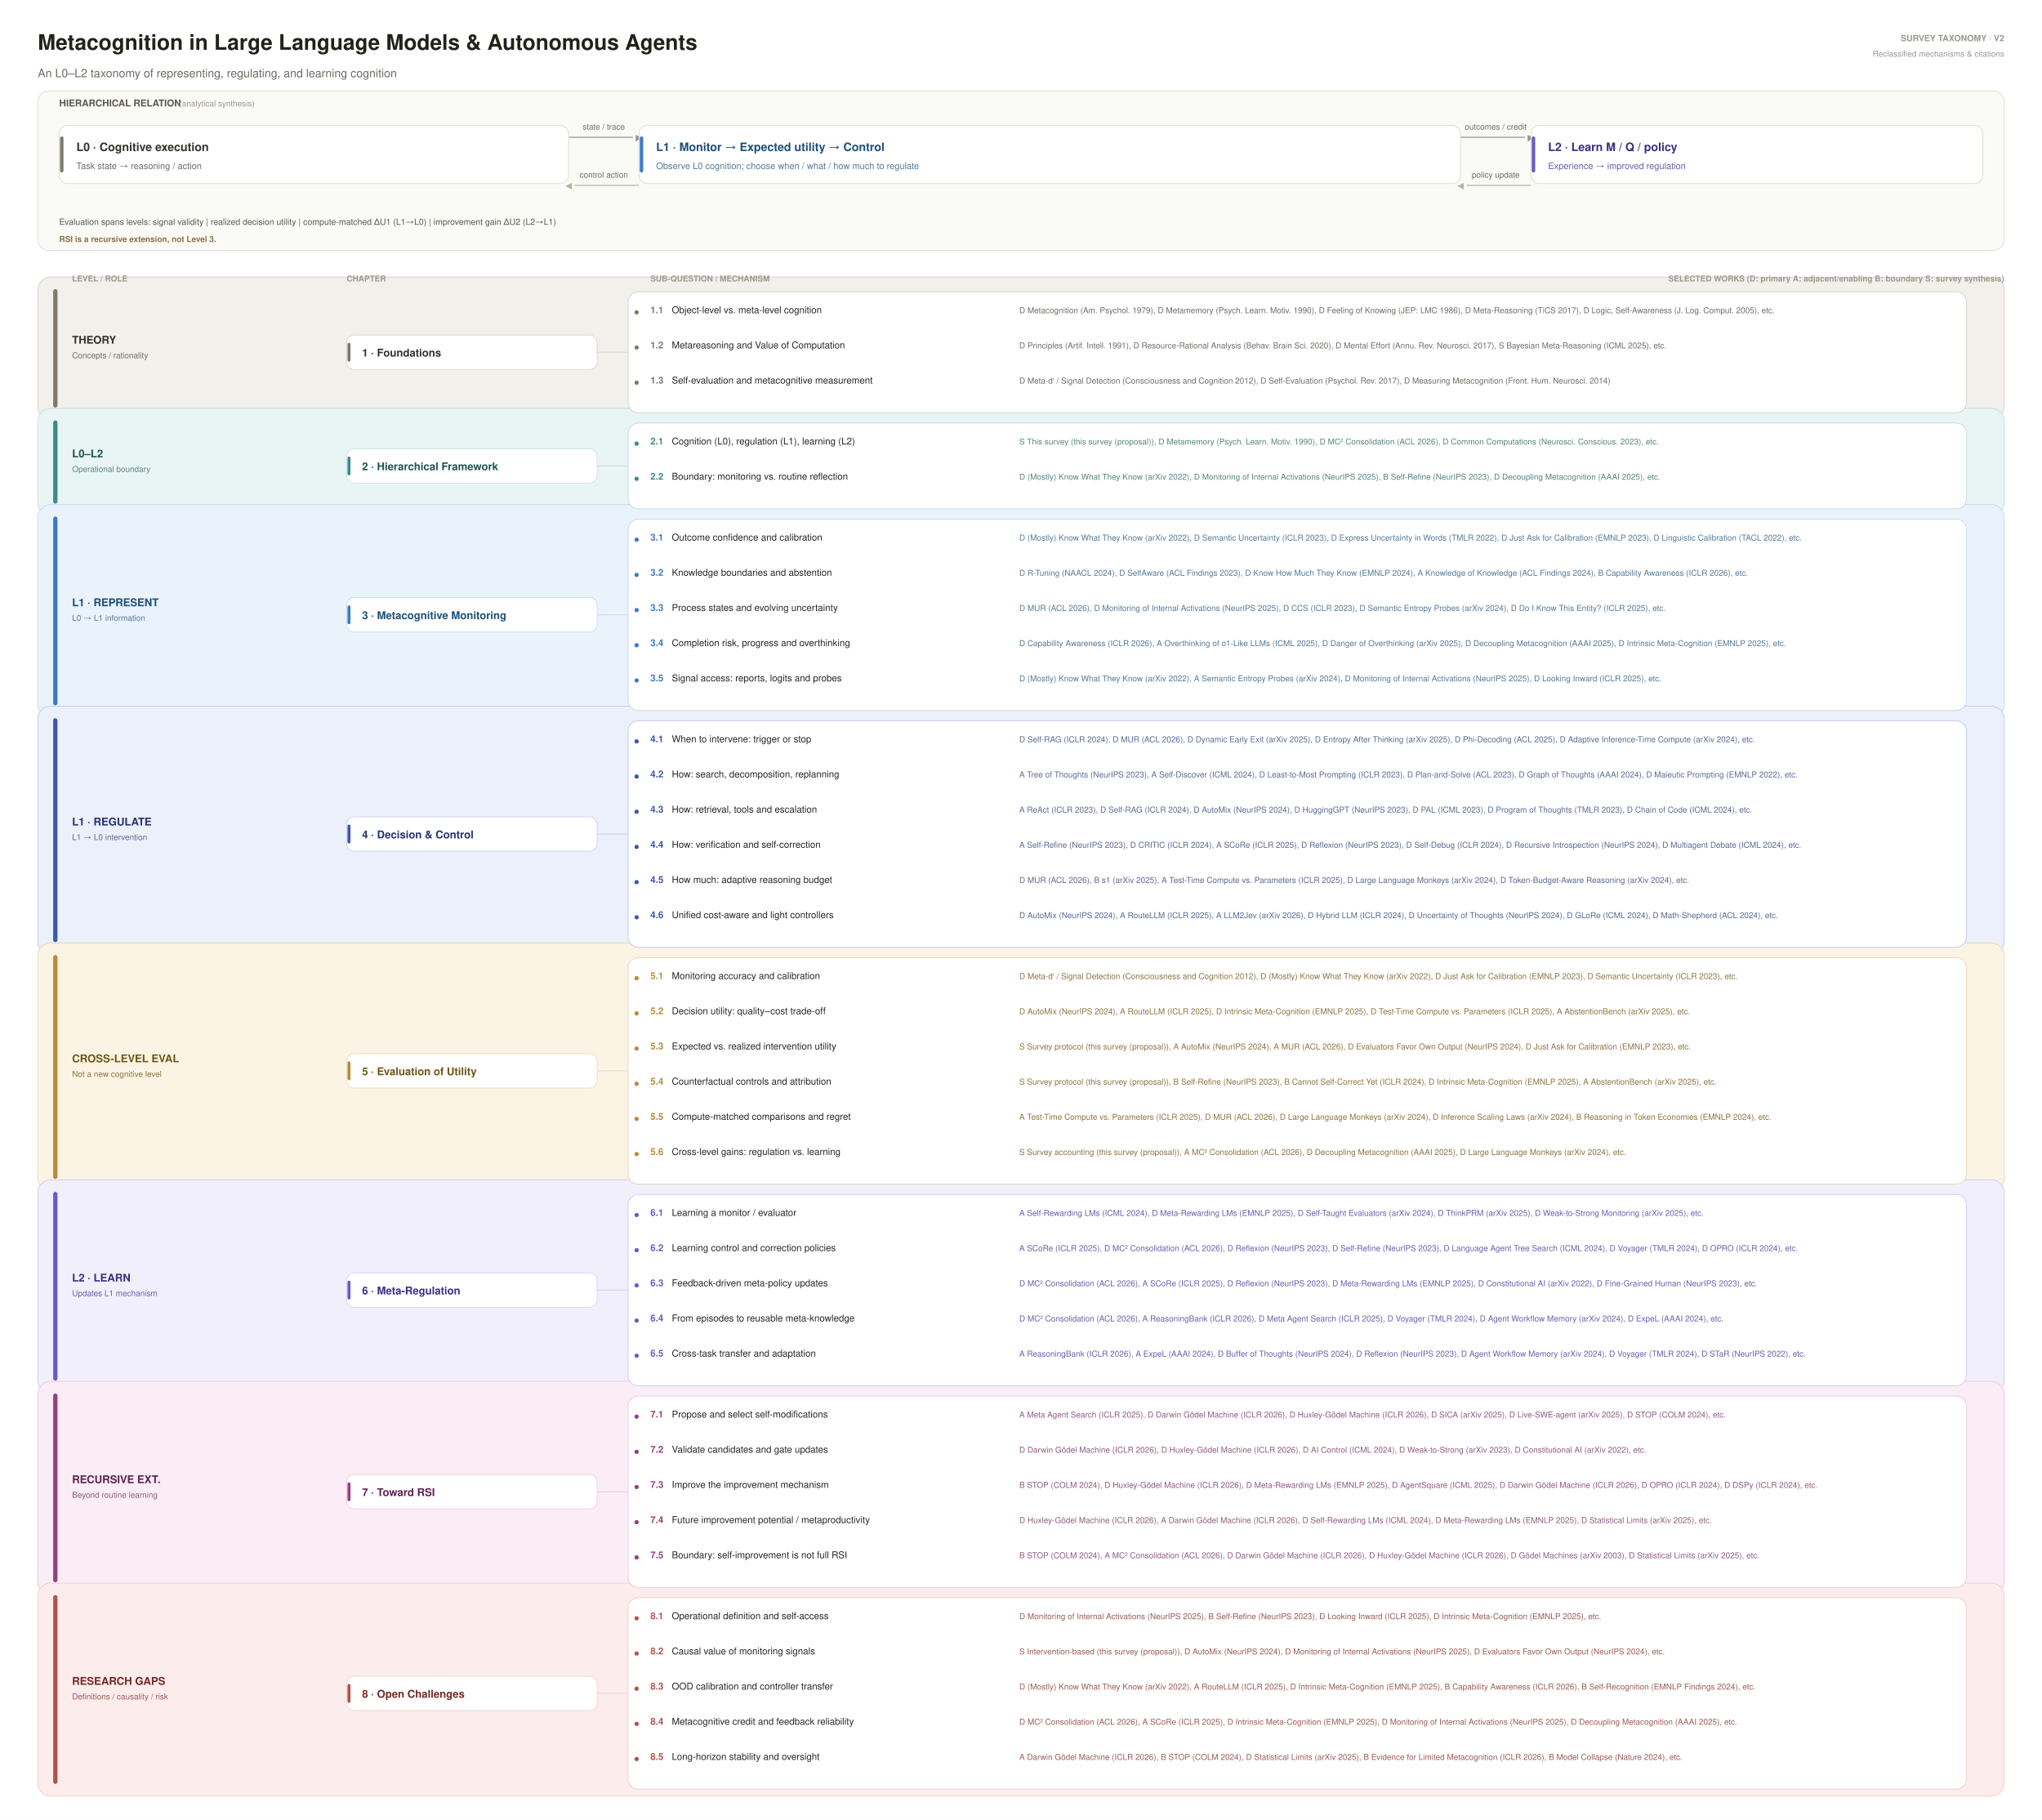
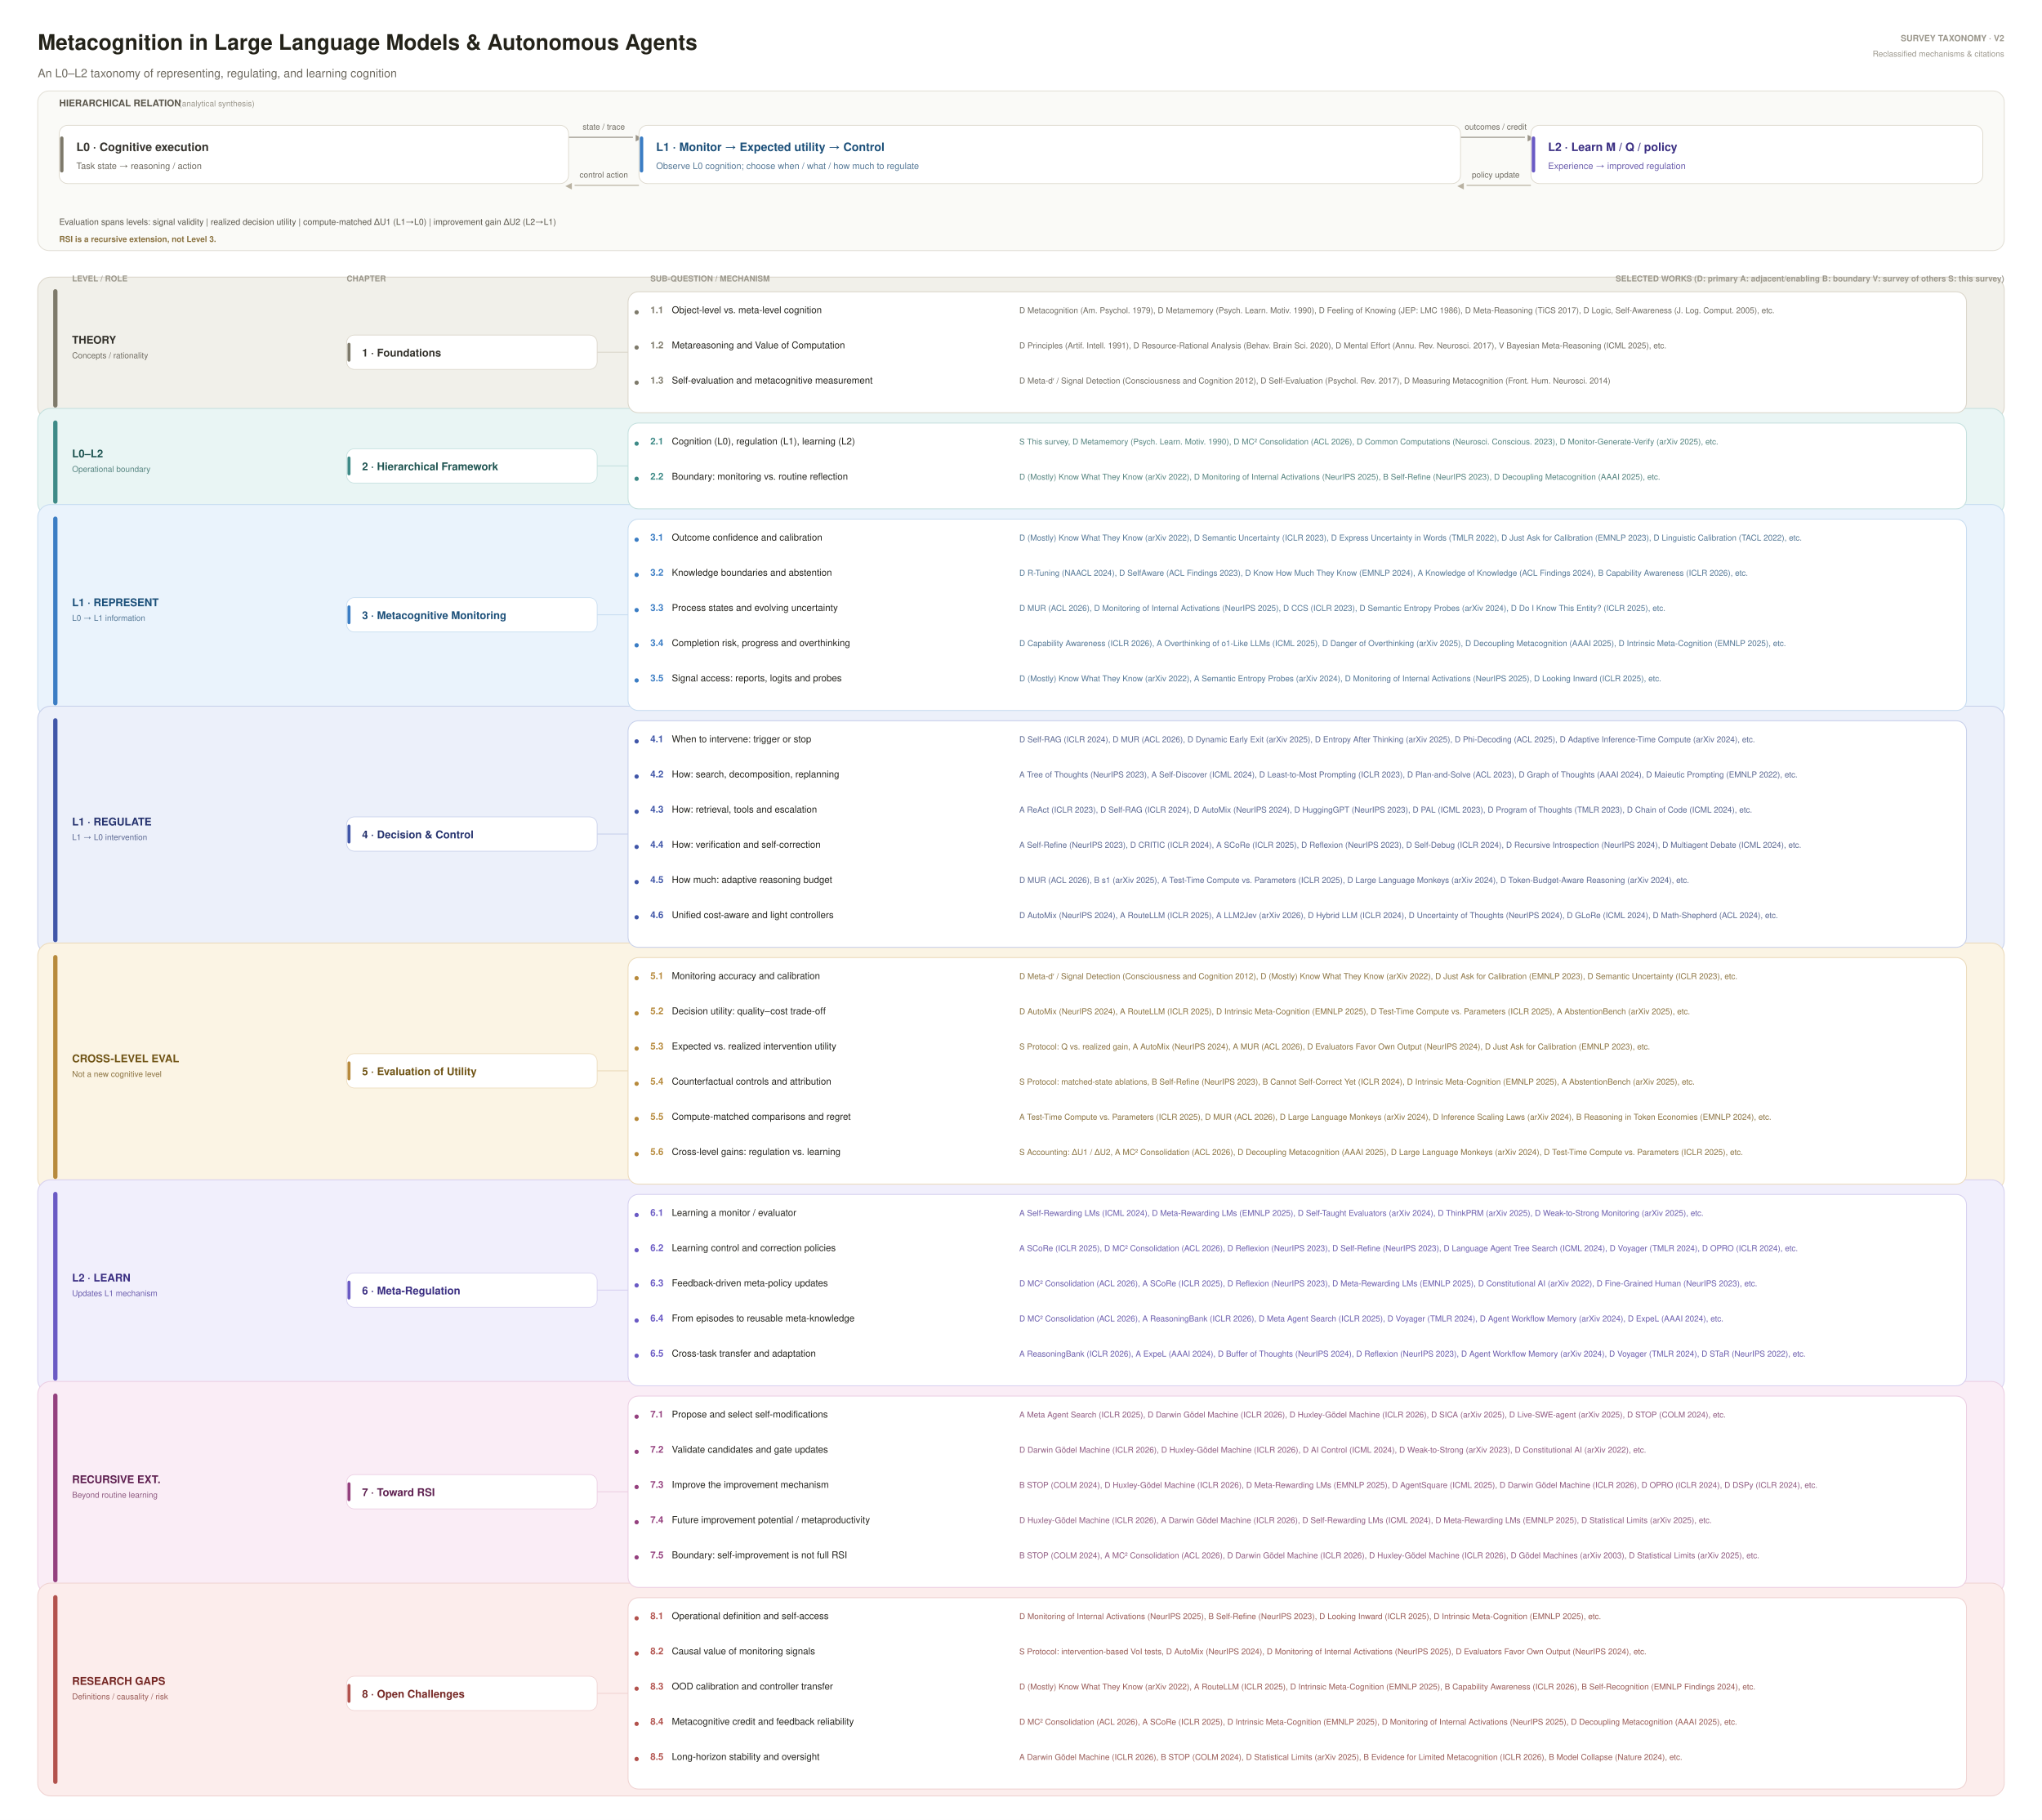
<svg xmlns="http://www.w3.org/2000/svg" viewBox="0 0 2380 2121" width="100%" font-family="Helvetica, Arial, sans-serif" role="img">
  <rect x="0" y="0" width="2380" height="2121" fill="#FFFFFF" />
  <rect x="44" y="106.0" width="2292" height="186.0" rx="13" fill="#FAFAF7" stroke="#E2DFD6" stroke-width="1" />
  <rect x="44" y="323.0" width="2292" height="166.0" rx="15" fill="#F1F0EA" stroke="#DAD5C9" stroke-width="1" />
  <rect x="44" y="476.0" width="2292" height="125.0" rx="15" fill="#E9F5F4" stroke="#C4E0DE" stroke-width="1" />
  <rect x="44" y="588.0" width="2292" height="248.0" rx="15" fill="#EAF3FC" stroke="#C7DCF0" stroke-width="1" />
  <rect x="44" y="823.0" width="2292" height="289.0" rx="15" fill="#ECF0FA" stroke="#C6CFEA" stroke-width="1" />
  <rect x="44" y="1099.0" width="2292" height="289.0" rx="15" fill="#FBF4E4" stroke="#EBDABA" stroke-width="1" />
  <rect x="44" y="1375.0" width="2292" height="248.0" rx="15" fill="#F1EFFC" stroke="#D5CFEF" stroke-width="1" />
  <rect x="44" y="1610.0" width="2292" height="248.0" rx="15" fill="#FAEDF6" stroke="#EBCDE2" stroke-width="1" />
  <rect x="44" y="1845.0" width="2292" height="248.0" rx="15" fill="#FCEDEC" stroke="#EFD2D1" stroke-width="1" />
  <rect x="732" y="340.0" width="1560" height="141.0" rx="12" fill="#FFFFFF" stroke="#DAD5C9" stroke-width="1" />
  <rect x="732" y="493.0" width="1560" height="100.0" rx="12" fill="#FFFFFF" stroke="#C4E0DE" stroke-width="1" />
  <rect x="732" y="605.0" width="1560" height="223.0" rx="12" fill="#FFFFFF" stroke="#C7DCF0" stroke-width="1" />
  <rect x="732" y="840.0" width="1560" height="264.0" rx="12" fill="#FFFFFF" stroke="#C6CFEA" stroke-width="1" />
  <rect x="732" y="1116.0" width="1560" height="264.0" rx="12" fill="#FFFFFF" stroke="#EBDABA" stroke-width="1" />
  <rect x="732" y="1392.0" width="1560" height="223.0" rx="12" fill="#FFFFFF" stroke="#D5CFEF" stroke-width="1" />
  <rect x="732" y="1627.0" width="1560" height="223.0" rx="12" fill="#FFFFFF" stroke="#EBCDE2" stroke-width="1" />
  <rect x="732" y="1862.0" width="1560" height="223.0" rx="12" fill="#FFFFFF" stroke="#EFD2D1" stroke-width="1" />
  <path d="M 696 410.5 H 732" fill="none" stroke="#DAD5C9" stroke-width="1" />
  <path d="M 696 543.0 H 732" fill="none" stroke="#C4E0DE" stroke-width="1" />
  <path d="M 696 716.5 H 732" fill="none" stroke="#C7DCF0" stroke-width="1" />
  <path d="M 696 972.0 H 732" fill="none" stroke="#C6CFEA" stroke-width="1" />
  <path d="M 696 1248.0 H 732" fill="none" stroke="#EBDABA" stroke-width="1" />
  <path d="M 696 1503.5 H 732" fill="none" stroke="#D5CFEF" stroke-width="1" />
  <path d="M 696 1738.5 H 732" fill="none" stroke="#EBCDE2" stroke-width="1" />
  <path d="M 696 1973.5 H 732" fill="none" stroke="#EFD2D1" stroke-width="1" />
  <path d="M 662.714 160.0 H 737.714" fill="none" stroke="#9A9488" stroke-width="1.2" />
  <text x="744.7" y="163.6" font-size="10" font-weight="400" fill="#9A9488" text-anchor="middle">▶</text>
  <path d="M 744.714 216.0 H 669.714" fill="none" stroke="#B9B2A2" stroke-width="1.2" />
  <text x="662.7" y="219.6" font-size="10" font-weight="400" fill="#B9B2A2" text-anchor="middle">◀</text>
  <path d="M 1702.318 160.0 H 1777.318" fill="none" stroke="#9A9488" stroke-width="1.2" />
  <text x="1784.3" y="163.6" font-size="10" font-weight="400" fill="#9A9488" text-anchor="middle">▶</text>
  <path d="M 1784.318 216.0 H 1709.318" fill="none" stroke="#B9B2A2" stroke-width="1.2" />
  <text x="1702.3" y="219.6" font-size="10" font-weight="400" fill="#B9B2A2" text-anchor="middle">◀</text>
  <rect x="69.0" y="146.0" width="593.7" height="68.0" rx="10" fill="#FFFFFF" stroke="#DAD5C9" stroke-width="0.8" />
  <rect x="70.0" y="159.0" width="4.0" height="42.0" rx="2" fill="#7E7A6B" />
  <rect x="744.7" y="146.0" width="957.6" height="68.0" rx="10" fill="#FFFFFF" stroke="#DAD5C9" stroke-width="0.8" />
  <rect x="745.7" y="159.0" width="4.0" height="42.0" rx="2" fill="#3B7DC4" />
  <rect x="1784.3" y="146.0" width="526.7" height="68.0" rx="10" fill="#FFFFFF" stroke="#DAD5C9" stroke-width="0.8" />
  <rect x="1785.3" y="159.0" width="4.0" height="42.0" rx="2" fill="#6A5AC4" />
  <rect x="62.0" y="337.0" width="5.0" height="138.0" rx="2.5" fill="#7E7A6B" />
  <rect x="62.0" y="490.0" width="5.0" height="97.0" rx="2.5" fill="#3E8A87" />
  <rect x="62.0" y="602.0" width="5.0" height="220.0" rx="2.5" fill="#3B7DC4" />
  <rect x="62.0" y="837.0" width="5.0" height="261.0" rx="2.5" fill="#4056A8" />
  <rect x="62.0" y="1113.0" width="5.0" height="261.0" rx="2.5" fill="#B78A3C" />
  <rect x="62.0" y="1389.0" width="5.0" height="220.0" rx="2.5" fill="#6A5AC4" />
  <rect x="62.0" y="1624.0" width="5.0" height="220.0" rx="2.5" fill="#94407E" />
  <rect x="62.0" y="1859.0" width="5.0" height="220.0" rx="2.5" fill="#B2524D" />
  <rect x="404.0" y="390.5" width="292.0" height="40.0" rx="9" fill="#FFFFFF" stroke="#DAD5C9" stroke-width="0.8" />
  <rect x="405.0" y="399.5" width="3.5" height="22.0" rx="1.75" fill="#7E7A6B" />
  <rect x="739.5" y="361.5" width="5.0" height="5.0" rx="2.5" fill="#7E7A6B" />
  <rect x="739.5" y="402.5" width="5.0" height="5.0" rx="2.5" fill="#7E7A6B" />
  <rect x="739.5" y="443.5" width="5.0" height="5.0" rx="2.5" fill="#7E7A6B" />
  <rect x="404.0" y="523.0" width="292.0" height="40.0" rx="9" fill="#FFFFFF" stroke="#C4E0DE" stroke-width="0.8" />
  <rect x="405.0" y="532.0" width="3.5" height="22.0" rx="1.75" fill="#3E8A87" />
  <rect x="739.5" y="514.5" width="5.0" height="5.0" rx="2.5" fill="#3E8A87" />
  <rect x="739.5" y="555.5" width="5.0" height="5.0" rx="2.5" fill="#3E8A87" />
  <rect x="404.0" y="696.5" width="292.0" height="40.0" rx="9" fill="#FFFFFF" stroke="#C7DCF0" stroke-width="0.8" />
  <rect x="405.0" y="705.5" width="3.5" height="22.0" rx="1.75" fill="#3B7DC4" />
  <rect x="739.5" y="626.5" width="5.0" height="5.0" rx="2.5" fill="#3B7DC4" />
  <rect x="739.5" y="667.5" width="5.0" height="5.0" rx="2.5" fill="#3B7DC4" />
  <rect x="739.5" y="708.5" width="5.0" height="5.0" rx="2.5" fill="#3B7DC4" />
  <rect x="739.5" y="749.5" width="5.0" height="5.0" rx="2.5" fill="#3B7DC4" />
  <rect x="739.5" y="790.5" width="5.0" height="5.0" rx="2.5" fill="#3B7DC4" />
  <rect x="404.0" y="952.0" width="292.0" height="40.0" rx="9" fill="#FFFFFF" stroke="#C6CFEA" stroke-width="0.8" />
  <rect x="405.0" y="961.0" width="3.5" height="22.0" rx="1.75" fill="#4056A8" />
  <rect x="739.5" y="861.5" width="5.0" height="5.0" rx="2.5" fill="#4056A8" />
  <rect x="739.5" y="902.5" width="5.0" height="5.0" rx="2.5" fill="#4056A8" />
  <rect x="739.5" y="943.5" width="5.0" height="5.0" rx="2.5" fill="#4056A8" />
  <rect x="739.5" y="984.5" width="5.0" height="5.0" rx="2.5" fill="#4056A8" />
  <rect x="739.5" y="1025.5" width="5.0" height="5.0" rx="2.5" fill="#4056A8" />
  <rect x="739.5" y="1066.5" width="5.0" height="5.0" rx="2.5" fill="#4056A8" />
  <rect x="404.0" y="1228.0" width="292.0" height="40.0" rx="9" fill="#FFFFFF" stroke="#EBDABA" stroke-width="0.8" />
  <rect x="405.0" y="1237.0" width="3.5" height="22.0" rx="1.75" fill="#B78A3C" />
  <rect x="739.5" y="1137.5" width="5.0" height="5.0" rx="2.5" fill="#B78A3C" />
  <rect x="739.5" y="1178.5" width="5.0" height="5.0" rx="2.5" fill="#B78A3C" />
  <rect x="739.5" y="1219.5" width="5.0" height="5.0" rx="2.5" fill="#B78A3C" />
  <rect x="739.5" y="1260.5" width="5.0" height="5.0" rx="2.5" fill="#B78A3C" />
  <rect x="739.5" y="1301.5" width="5.0" height="5.0" rx="2.5" fill="#B78A3C" />
  <rect x="739.5" y="1342.5" width="5.0" height="5.0" rx="2.5" fill="#B78A3C" />
  <rect x="404.0" y="1483.5" width="292.0" height="40.0" rx="9" fill="#FFFFFF" stroke="#D5CFEF" stroke-width="0.8" />
  <rect x="405.0" y="1492.5" width="3.5" height="22.0" rx="1.75" fill="#6A5AC4" />
  <rect x="739.5" y="1413.5" width="5.0" height="5.0" rx="2.5" fill="#6A5AC4" />
  <rect x="739.5" y="1454.5" width="5.0" height="5.0" rx="2.5" fill="#6A5AC4" />
  <rect x="739.5" y="1495.5" width="5.0" height="5.0" rx="2.5" fill="#6A5AC4" />
  <rect x="739.5" y="1536.5" width="5.0" height="5.0" rx="2.5" fill="#6A5AC4" />
  <rect x="739.5" y="1577.5" width="5.0" height="5.0" rx="2.5" fill="#6A5AC4" />
  <rect x="404.0" y="1718.5" width="292.0" height="40.0" rx="9" fill="#FFFFFF" stroke="#EBCDE2" stroke-width="0.8" />
  <rect x="405.0" y="1727.5" width="3.5" height="22.0" rx="1.75" fill="#94407E" />
  <rect x="739.5" y="1648.5" width="5.0" height="5.0" rx="2.5" fill="#94407E" />
  <rect x="739.5" y="1689.5" width="5.0" height="5.0" rx="2.5" fill="#94407E" />
  <rect x="739.5" y="1730.5" width="5.0" height="5.0" rx="2.5" fill="#94407E" />
  <rect x="739.5" y="1771.5" width="5.0" height="5.0" rx="2.5" fill="#94407E" />
  <rect x="739.5" y="1812.5" width="5.0" height="5.0" rx="2.5" fill="#94407E" />
  <rect x="404.0" y="1953.5" width="292.0" height="40.0" rx="9" fill="#FFFFFF" stroke="#EFD2D1" stroke-width="0.8" />
  <rect x="405.0" y="1962.5" width="3.5" height="22.0" rx="1.75" fill="#B2524D" />
  <rect x="739.5" y="1883.5" width="5.0" height="5.0" rx="2.5" fill="#B2524D" />
  <rect x="739.5" y="1924.5" width="5.0" height="5.0" rx="2.5" fill="#B2524D" />
  <rect x="739.5" y="1965.5" width="5.0" height="5.0" rx="2.5" fill="#B2524D" />
  <rect x="739.5" y="2006.5" width="5.0" height="5.0" rx="2.5" fill="#B2524D" />
  <rect x="739.5" y="2047.5" width="5.0" height="5.0" rx="2.5" fill="#B2524D" />
  <text x="69.0" y="124.0" font-size="11" font-weight="700" fill="#5A564B">HIERARCHICAL RELATION</text>
  <text x="208.9" y="124.0" font-size="9.5" font-weight="400" fill="#9B978C">(analytical synthesis)</text>
  <text x="89.0" y="176.0" font-size="13.5" font-weight="600" fill="#33312B">L0 · Cognitive execution</text>
  <text x="89.0" y="197.0" font-size="10.5" font-weight="400" fill="#6E6A60">Task state → reasoning / action</text>
  <text x="764.7" y="176.0" font-size="13.5" font-weight="600" fill="#1B4F79">L1 · Monitor → Expected utility → Control</text>
  <text x="764.7" y="197.0" font-size="10.5" font-weight="400" fill="#557896">Observe L0 cognition; choose when / what / how much to regulate</text>
  <text x="1804.3" y="176.0" font-size="13.5" font-weight="600" fill="#3A2E82">L2 · Learn M / Q / policy</text>
  <text x="1804.3" y="197.0" font-size="10.5" font-weight="400" fill="#6A5CAC">Experience → improved regulation</text>
  <text x="703.7" y="151.0" font-size="9.5" font-weight="500" fill="#6E6A60" text-anchor="middle">state / trace</text>
  <text x="703.7" y="207.0" font-size="9.5" font-weight="500" fill="#6E6A60" text-anchor="middle">control action</text>
  <text x="1743.3" y="151.0" font-size="9.5" font-weight="500" fill="#6E6A60" text-anchor="middle">outcomes / credit</text>
  <text x="1743.3" y="207.0" font-size="9.5" font-weight="500" fill="#6E6A60" text-anchor="middle">policy update</text>
  <text x="69.0" y="262.0" font-size="10" font-weight="500" fill="#5A564B">Evaluation spans levels: signal validity | realized decision utility | compute-matched ΔU1 (L1→L0) | improvement gain ΔU2 (L2→L1)</text>
  <text x="69.0" y="282.0" font-size="9.5" font-weight="600" fill="#8A7240">RSI is a recursive extension, not Level 3.</text>
  <text x="84.0" y="400.5" font-size="12.5" font-weight="700" fill="#33312B">THEORY</text>
  <text x="84.0" y="417.5" font-size="9.5" font-weight="400" fill="#6E6A60">Concepts / rationality</text>
  <text x="84.0" y="533.0" font-size="12.5" font-weight="700" fill="#1D5350">L0–L2</text>
  <text x="84.0" y="550.0" font-size="9.5" font-weight="400" fill="#568480">Operational boundary</text>
  <text x="84.0" y="706.5" font-size="12.5" font-weight="700" fill="#1B4F79">L1 · REPRESENT</text>
  <text x="84.0" y="723.5" font-size="9.5" font-weight="400" fill="#557896">L0 → L1 information</text>
  <text x="84.0" y="962.0" font-size="12.5" font-weight="700" fill="#25326E">L1 · REGULATE</text>
  <text x="84.0" y="979.0" font-size="9.5" font-weight="400" fill="#5A6791">L1 → L0 intervention</text>
  <text x="84.0" y="1238.0" font-size="12.5" font-weight="700" fill="#6F5314">CROSS-LEVEL EVAL</text>
  <text x="84.0" y="1255.0" font-size="9.5" font-weight="400" fill="#8A7240">Not a new cognitive level</text>
  <text x="84.0" y="1493.5" font-size="12.5" font-weight="700" fill="#3A2E82">L2 · LEARN</text>
  <text x="84.0" y="1510.5" font-size="9.5" font-weight="400" fill="#6A5CAC">Updates L1 mechanism</text>
  <text x="84.0" y="1728.5" font-size="12.5" font-weight="700" fill="#5E2050">RECURSIVE EXT.</text>
  <text x="84.0" y="1745.5" font-size="9.5" font-weight="400" fill="#8E5A80">Beyond routine learning</text>
  <text x="84.0" y="1963.5" font-size="12.5" font-weight="700" fill="#752724">RESEARCH GAPS</text>
  <text x="84.0" y="1980.5" font-size="9.5" font-weight="400" fill="#985A56">Definitions / causality / risk</text>
  <text x="422.0" y="415.5" font-size="12.5" font-weight="600" fill="#33312B">1 · Foundations</text>
  <text x="758.0" y="365.0" font-size="11" font-weight="600" fill="#7E7A6B">1.1</text>
  <text x="783.0" y="365.0" font-size="11" font-weight="400" fill="#26251F">Object-level vs. meta-level cognition</text>
  <text x="1188.0" y="365.0" font-size="9.5" font-weight="400" fill="#6E6A60">D  Metacognition (Am. Psychol. 1979), D  Metamemory (Psych. Learn. Motiv. 1990), D  Feeling of Knowing (JEP: LMC 1986), D  Meta-Reasoning (TiCS 2017), D  Logic, Self-Awareness (J. Log. Comput. 2005), etc.</text>
  <text x="758.0" y="406.0" font-size="11" font-weight="600" fill="#7E7A6B">1.2</text>
  <text x="783.0" y="406.0" font-size="11" font-weight="400" fill="#26251F">Metareasoning and Value of Computation</text>
-   <text x="1188.0" y="406.0" font-size="9.5" font-weight="400" fill="#6E6A60">D  Principles (Artif. Intell. 1991), D  Resource-Rational Analysis (Behav. Brain Sci. 2020), D  Mental Effort (Annu. Rev. Neurosci. 2017), S  Bayesian Meta-Reasoning (ICML 2025), etc.</text>
+   <text x="1188.0" y="406.0" font-size="9.5" font-weight="400" fill="#6E6A60">D  Principles (Artif. Intell. 1991), D  Resource-Rational Analysis (Behav. Brain Sci. 2020), D  Mental Effort (Annu. Rev. Neurosci. 2017), V  Bayesian Meta-Reasoning (ICML 2025), etc.</text>
  <text x="758.0" y="447.0" font-size="11" font-weight="600" fill="#7E7A6B">1.3</text>
  <text x="783.0" y="447.0" font-size="11" font-weight="400" fill="#26251F">Self-evaluation and metacognitive measurement</text>
  <text x="1188.0" y="447.0" font-size="9.5" font-weight="400" fill="#6E6A60">D  Meta-d′ / Signal Detection (Consciousness and Cognition 2012), D  Self-Evaluation (Psychol. Rev. 2017), D  Measuring Metacognition (Front. Hum. Neurosci. 2014)</text>
  <text x="422.0" y="548.0" font-size="12.5" font-weight="600" fill="#1D5350">2 · Hierarchical Framework</text>
  <text x="758.0" y="518.0" font-size="11" font-weight="600" fill="#3E8A87">2.1</text>
  <text x="783.0" y="518.0" font-size="11" font-weight="400" fill="#26251F">Cognition (L0), regulation (L1), learning (L2)</text>
-   <text x="1188.0" y="518.0" font-size="9.5" font-weight="400" fill="#568480">S  This survey (this survey (proposal)), D  Metamemory (Psych. Learn. Motiv. 1990), D  MC² Consolidation (ACL 2026), D  Common Computations (Neurosci. Conscious. 2023), etc.</text>
+   <text x="1188.0" y="518.0" font-size="9.5" font-weight="400" fill="#568480">S  This survey, D  Metamemory (Psych. Learn. Motiv. 1990), D  MC² Consolidation (ACL 2026), D  Common Computations (Neurosci. Conscious. 2023), D  Monitor-Generate-Verify (arXiv 2025), etc.</text>
  <text x="758.0" y="559.0" font-size="11" font-weight="600" fill="#3E8A87">2.2</text>
  <text x="783.0" y="559.0" font-size="11" font-weight="400" fill="#26251F">Boundary: monitoring vs. routine reflection</text>
  <text x="1188.0" y="559.0" font-size="9.5" font-weight="400" fill="#568480">D  (Mostly) Know What They Know (arXiv 2022), D  Monitoring of Internal Activations (NeurIPS 2025), B  Self-Refine (NeurIPS 2023), D  Decoupling Metacognition (AAAI 2025), etc.</text>
  <text x="422.0" y="721.5" font-size="12.5" font-weight="600" fill="#1B4F79">3 · Metacognitive Monitoring</text>
  <text x="758.0" y="630.0" font-size="11" font-weight="600" fill="#3B7DC4">3.1</text>
  <text x="783.0" y="630.0" font-size="11" font-weight="400" fill="#26251F">Outcome confidence and calibration</text>
  <text x="1188.0" y="630.0" font-size="9.5" font-weight="400" fill="#557896">D  (Mostly) Know What They Know (arXiv 2022), D  Semantic Uncertainty (ICLR 2023), D  Express Uncertainty in Words (TMLR 2022), D  Just Ask for Calibration (EMNLP 2023), D  Linguistic Calibration (TACL 2022), etc.</text>
  <text x="758.0" y="671.0" font-size="11" font-weight="600" fill="#3B7DC4">3.2</text>
  <text x="783.0" y="671.0" font-size="11" font-weight="400" fill="#26251F">Knowledge boundaries and abstention</text>
  <text x="1188.0" y="671.0" font-size="9.5" font-weight="400" fill="#557896">D  R-Tuning (NAACL 2024), D  SelfAware (ACL Findings 2023), D  Know How Much They Know (EMNLP 2024), A  Knowledge of Knowledge (ACL Findings 2024), B  Capability Awareness (ICLR 2026), etc.</text>
  <text x="758.0" y="712.0" font-size="11" font-weight="600" fill="#3B7DC4">3.3</text>
  <text x="783.0" y="712.0" font-size="11" font-weight="400" fill="#26251F">Process states and evolving uncertainty</text>
  <text x="1188.0" y="712.0" font-size="9.5" font-weight="400" fill="#557896">D  MUR (ACL 2026), D  Monitoring of Internal Activations (NeurIPS 2025), D  CCS (ICLR 2023), D  Semantic Entropy Probes (arXiv 2024), D  Do I Know This Entity? (ICLR 2025), etc.</text>
  <text x="758.0" y="753.0" font-size="11" font-weight="600" fill="#3B7DC4">3.4</text>
  <text x="783.0" y="753.0" font-size="11" font-weight="400" fill="#26251F">Completion risk, progress and overthinking</text>
  <text x="1188.0" y="753.0" font-size="9.5" font-weight="400" fill="#557896">D  Capability Awareness (ICLR 2026), A  Overthinking of o1-Like LLMs (ICML 2025), D  Danger of Overthinking (arXiv 2025), D  Decoupling Metacognition (AAAI 2025), D  Intrinsic Meta-Cognition (EMNLP 2025), etc.</text>
  <text x="758.0" y="794.0" font-size="11" font-weight="600" fill="#3B7DC4">3.5</text>
  <text x="783.0" y="794.0" font-size="11" font-weight="400" fill="#26251F">Signal access: reports, logits and probes</text>
  <text x="1188.0" y="794.0" font-size="9.5" font-weight="400" fill="#557896">D  (Mostly) Know What They Know (arXiv 2022), A  Semantic Entropy Probes (arXiv 2024), D  Monitoring of Internal Activations (NeurIPS 2025), D  Looking Inward (ICLR 2025), etc.</text>
  <text x="422.0" y="977.0" font-size="12.5" font-weight="600" fill="#25326E">4 · Decision &amp; Control</text>
  <text x="758.0" y="865.0" font-size="11" font-weight="600" fill="#4056A8">4.1</text>
  <text x="783.0" y="865.0" font-size="11" font-weight="400" fill="#26251F">When to intervene: trigger or stop</text>
  <text x="1188.0" y="865.0" font-size="9.5" font-weight="400" fill="#5A6791">D  Self-RAG (ICLR 2024), D  MUR (ACL 2026), D  Dynamic Early Exit (arXiv 2025), D  Entropy After Thinking (arXiv 2025), D  Phi-Decoding (ACL 2025), D  Adaptive Inference-Time Compute (arXiv 2024), etc.</text>
  <text x="758.0" y="906.0" font-size="11" font-weight="600" fill="#4056A8">4.2</text>
  <text x="783.0" y="906.0" font-size="11" font-weight="400" fill="#26251F">How: search, decomposition, replanning</text>
  <text x="1188.0" y="906.0" font-size="9.5" font-weight="400" fill="#5A6791">A  Tree of Thoughts (NeurIPS 2023), A  Self-Discover (ICML 2024), D  Least-to-Most Prompting (ICLR 2023), D  Plan-and-Solve (ACL 2023), D  Graph of Thoughts (AAAI 2024), D  Maieutic Prompting (EMNLP 2022), etc.</text>
  <text x="758.0" y="947.0" font-size="11" font-weight="600" fill="#4056A8">4.3</text>
  <text x="783.0" y="947.0" font-size="11" font-weight="400" fill="#26251F">How: retrieval, tools and escalation</text>
  <text x="1188.0" y="947.0" font-size="9.5" font-weight="400" fill="#5A6791">A  ReAct (ICLR 2023), D  Self-RAG (ICLR 2024), D  AutoMix (NeurIPS 2024), D  HuggingGPT (NeurIPS 2023), D  PAL (ICML 2023), D  Program of Thoughts (TMLR 2023), D  Chain of Code (ICML 2024), etc.</text>
  <text x="758.0" y="988.0" font-size="11" font-weight="600" fill="#4056A8">4.4</text>
  <text x="783.0" y="988.0" font-size="11" font-weight="400" fill="#26251F">How: verification and self-correction</text>
  <text x="1188.0" y="988.0" font-size="9.5" font-weight="400" fill="#5A6791">A  Self-Refine (NeurIPS 2023), D  CRITIC (ICLR 2024), A  SCoRe (ICLR 2025), D  Reflexion (NeurIPS 2023), D  Self-Debug (ICLR 2024), D  Recursive Introspection (NeurIPS 2024), D  Multiagent Debate (ICML 2024), etc.</text>
  <text x="758.0" y="1029.0" font-size="11" font-weight="600" fill="#4056A8">4.5</text>
  <text x="783.0" y="1029.0" font-size="11" font-weight="400" fill="#26251F">How much: adaptive reasoning budget</text>
  <text x="1188.0" y="1029.0" font-size="9.5" font-weight="400" fill="#5A6791">D  MUR (ACL 2026), B  s1 (arXiv 2025), A  Test-Time Compute vs. Parameters (ICLR 2025), D  Large Language Monkeys (arXiv 2024), D  Token-Budget-Aware Reasoning (arXiv 2024), etc.</text>
  <text x="758.0" y="1070.0" font-size="11" font-weight="600" fill="#4056A8">4.6</text>
  <text x="783.0" y="1070.0" font-size="11" font-weight="400" fill="#26251F">Unified cost-aware and light controllers</text>
  <text x="1188.0" y="1070.0" font-size="9.5" font-weight="400" fill="#5A6791">D  AutoMix (NeurIPS 2024), A  RouteLLM (ICLR 2025), A  LLM2Jev (arXiv 2026), D  Hybrid LLM (ICLR 2024), D  Uncertainty of Thoughts (NeurIPS 2024), D  GLoRe (ICML 2024), D  Math-Shepherd (ACL 2024), etc.</text>
  <text x="422.0" y="1253.0" font-size="12.5" font-weight="600" fill="#6F5314">5 · Evaluation of Utility</text>
  <text x="758.0" y="1141.0" font-size="11" font-weight="600" fill="#B78A3C">5.1</text>
  <text x="783.0" y="1141.0" font-size="11" font-weight="400" fill="#26251F">Monitoring accuracy and calibration</text>
  <text x="1188.0" y="1141.0" font-size="9.5" font-weight="400" fill="#8A7240">D  Meta-d′ / Signal Detection (Consciousness and Cognition 2012), D  (Mostly) Know What They Know (arXiv 2022), D  Just Ask for Calibration (EMNLP 2023), D  Semantic Uncertainty (ICLR 2023), etc.</text>
  <text x="758.0" y="1182.0" font-size="11" font-weight="600" fill="#B78A3C">5.2</text>
  <text x="783.0" y="1182.0" font-size="11" font-weight="400" fill="#26251F">Decision utility: quality–cost trade-off</text>
  <text x="1188.0" y="1182.0" font-size="9.5" font-weight="400" fill="#8A7240">D  AutoMix (NeurIPS 2024), A  RouteLLM (ICLR 2025), D  Intrinsic Meta-Cognition (EMNLP 2025), D  Test-Time Compute vs. Parameters (ICLR 2025), A  AbstentionBench (arXiv 2025), etc.</text>
  <text x="758.0" y="1223.0" font-size="11" font-weight="600" fill="#B78A3C">5.3</text>
  <text x="783.0" y="1223.0" font-size="11" font-weight="400" fill="#26251F">Expected vs. realized intervention utility</text>
-   <text x="1188.0" y="1223.0" font-size="9.5" font-weight="400" fill="#8A7240">S  Survey protocol (this survey (proposal)), A  AutoMix (NeurIPS 2024), A  MUR (ACL 2026), D  Evaluators Favor Own Output (NeurIPS 2024), D  Just Ask for Calibration (EMNLP 2023), etc.</text>
+   <text x="1188.0" y="1223.0" font-size="9.5" font-weight="400" fill="#8A7240">S  Protocol: Q vs. realized gain, A  AutoMix (NeurIPS 2024), A  MUR (ACL 2026), D  Evaluators Favor Own Output (NeurIPS 2024), D  Just Ask for Calibration (EMNLP 2023), etc.</text>
  <text x="758.0" y="1264.0" font-size="11" font-weight="600" fill="#B78A3C">5.4</text>
  <text x="783.0" y="1264.0" font-size="11" font-weight="400" fill="#26251F">Counterfactual controls and attribution</text>
-   <text x="1188.0" y="1264.0" font-size="9.5" font-weight="400" fill="#8A7240">S  Survey protocol (this survey (proposal)), B  Self-Refine (NeurIPS 2023), B  Cannot Self-Correct Yet (ICLR 2024), D  Intrinsic Meta-Cognition (EMNLP 2025), A  AbstentionBench (arXiv 2025), etc.</text>
+   <text x="1188.0" y="1264.0" font-size="9.5" font-weight="400" fill="#8A7240">S  Protocol: matched-state ablations, B  Self-Refine (NeurIPS 2023), B  Cannot Self-Correct Yet (ICLR 2024), D  Intrinsic Meta-Cognition (EMNLP 2025), A  AbstentionBench (arXiv 2025), etc.</text>
  <text x="758.0" y="1305.0" font-size="11" font-weight="600" fill="#B78A3C">5.5</text>
  <text x="783.0" y="1305.0" font-size="11" font-weight="400" fill="#26251F">Compute-matched comparisons and regret</text>
  <text x="1188.0" y="1305.0" font-size="9.5" font-weight="400" fill="#8A7240">A  Test-Time Compute vs. Parameters (ICLR 2025), D  MUR (ACL 2026), D  Large Language Monkeys (arXiv 2024), D  Inference Scaling Laws (arXiv 2024), B  Reasoning in Token Economies (EMNLP 2024), etc.</text>
  <text x="758.0" y="1346.0" font-size="11" font-weight="600" fill="#B78A3C">5.6</text>
  <text x="783.0" y="1346.0" font-size="11" font-weight="400" fill="#26251F">Cross-level gains: regulation vs. learning</text>
-   <text x="1188.0" y="1346.0" font-size="9.5" font-weight="400" fill="#8A7240">S  Survey accounting (this survey (proposal)), A  MC² Consolidation (ACL 2026), D  Decoupling Metacognition (AAAI 2025), D  Large Language Monkeys (arXiv 2024), etc.</text>
+   <text x="1188.0" y="1346.0" font-size="9.5" font-weight="400" fill="#8A7240">S  Accounting: ΔU1 / ΔU2, A  MC² Consolidation (ACL 2026), D  Decoupling Metacognition (AAAI 2025), D  Large Language Monkeys (arXiv 2024), D  Test-Time Compute vs. Parameters (ICLR 2025), etc.</text>
  <text x="422.0" y="1508.5" font-size="12.5" font-weight="600" fill="#3A2E82">6 · Meta-Regulation</text>
  <text x="758.0" y="1417.0" font-size="11" font-weight="600" fill="#6A5AC4">6.1</text>
  <text x="783.0" y="1417.0" font-size="11" font-weight="400" fill="#26251F">Learning a monitor / evaluator</text>
  <text x="1188.0" y="1417.0" font-size="9.5" font-weight="400" fill="#6A5CAC">A  Self-Rewarding LMs (ICML 2024), D  Meta-Rewarding LMs (EMNLP 2025), D  Self-Taught Evaluators (arXiv 2024), D  ThinkPRM (arXiv 2025), D  Weak-to-Strong Monitoring (arXiv 2025), etc.</text>
  <text x="758.0" y="1458.0" font-size="11" font-weight="600" fill="#6A5AC4">6.2</text>
  <text x="783.0" y="1458.0" font-size="11" font-weight="400" fill="#26251F">Learning control and correction policies</text>
  <text x="1188.0" y="1458.0" font-size="9.5" font-weight="400" fill="#6A5CAC">A  SCoRe (ICLR 2025), D  MC² Consolidation (ACL 2026), D  Reflexion (NeurIPS 2023), D  Self-Refine (NeurIPS 2023), D  Language Agent Tree Search (ICML 2024), D  Voyager (TMLR 2024), D  OPRO (ICLR 2024), etc.</text>
  <text x="758.0" y="1499.0" font-size="11" font-weight="600" fill="#6A5AC4">6.3</text>
  <text x="783.0" y="1499.0" font-size="11" font-weight="400" fill="#26251F">Feedback-driven meta-policy updates</text>
  <text x="1188.0" y="1499.0" font-size="9.5" font-weight="400" fill="#6A5CAC">D  MC² Consolidation (ACL 2026), A  SCoRe (ICLR 2025), D  Reflexion (NeurIPS 2023), D  Meta-Rewarding LMs (EMNLP 2025), D  Constitutional AI (arXiv 2022), D  Fine-Grained Human (NeurIPS 2023), etc.</text>
  <text x="758.0" y="1540.0" font-size="11" font-weight="600" fill="#6A5AC4">6.4</text>
  <text x="783.0" y="1540.0" font-size="11" font-weight="400" fill="#26251F">From episodes to reusable meta-knowledge</text>
  <text x="1188.0" y="1540.0" font-size="9.5" font-weight="400" fill="#6A5CAC">D  MC² Consolidation (ACL 2026), A  ReasoningBank (ICLR 2026), D  Meta Agent Search (ICLR 2025), D  Voyager (TMLR 2024), D  Agent Workflow Memory (arXiv 2024), D  ExpeL (AAAI 2024), etc.</text>
  <text x="758.0" y="1581.0" font-size="11" font-weight="600" fill="#6A5AC4">6.5</text>
  <text x="783.0" y="1581.0" font-size="11" font-weight="400" fill="#26251F">Cross-task transfer and adaptation</text>
  <text x="1188.0" y="1581.0" font-size="9.5" font-weight="400" fill="#6A5CAC">A  ReasoningBank (ICLR 2026), A  ExpeL (AAAI 2024), D  Buffer of Thoughts (NeurIPS 2024), D  Reflexion (NeurIPS 2023), D  Agent Workflow Memory (arXiv 2024), D  Voyager (TMLR 2024), D  STaR (NeurIPS 2022), etc.</text>
  <text x="422.0" y="1743.5" font-size="12.5" font-weight="600" fill="#5E2050">7 · Toward RSI</text>
  <text x="758.0" y="1652.0" font-size="11" font-weight="600" fill="#94407E">7.1</text>
  <text x="783.0" y="1652.0" font-size="11" font-weight="400" fill="#26251F">Propose and select self-modifications</text>
  <text x="1188.0" y="1652.0" font-size="9.5" font-weight="400" fill="#8E5A80">A  Meta Agent Search (ICLR 2025), D  Darwin Gödel Machine (ICLR 2026), D  Huxley-Gödel Machine (ICLR 2026), D  SICA (arXiv 2025), D  Live-SWE-agent (arXiv 2025), D  STOP (COLM 2024), etc.</text>
  <text x="758.0" y="1693.0" font-size="11" font-weight="600" fill="#94407E">7.2</text>
  <text x="783.0" y="1693.0" font-size="11" font-weight="400" fill="#26251F">Validate candidates and gate updates</text>
  <text x="1188.0" y="1693.0" font-size="9.5" font-weight="400" fill="#8E5A80">D  Darwin Gödel Machine (ICLR 2026), D  Huxley-Gödel Machine (ICLR 2026), D  AI Control (ICML 2024), D  Weak-to-Strong (arXiv 2023), D  Constitutional AI (arXiv 2022), etc.</text>
  <text x="758.0" y="1734.0" font-size="11" font-weight="600" fill="#94407E">7.3</text>
  <text x="783.0" y="1734.0" font-size="11" font-weight="400" fill="#26251F">Improve the improvement mechanism</text>
  <text x="1188.0" y="1734.0" font-size="9.5" font-weight="400" fill="#8E5A80">B  STOP (COLM 2024), D  Huxley-Gödel Machine (ICLR 2026), D  Meta-Rewarding LMs (EMNLP 2025), D  AgentSquare (ICML 2025), D  Darwin Gödel Machine (ICLR 2026), D  OPRO (ICLR 2024), D  DSPy (ICLR 2024), etc.</text>
  <text x="758.0" y="1775.0" font-size="11" font-weight="600" fill="#94407E">7.4</text>
  <text x="783.0" y="1775.0" font-size="11" font-weight="400" fill="#26251F">Future improvement potential / metaproductivity</text>
  <text x="1188.0" y="1775.0" font-size="9.5" font-weight="400" fill="#8E5A80">D  Huxley-Gödel Machine (ICLR 2026), A  Darwin Gödel Machine (ICLR 2026), D  Self-Rewarding LMs (ICML 2024), D  Meta-Rewarding LMs (EMNLP 2025), D  Statistical Limits (arXiv 2025), etc.</text>
  <text x="758.0" y="1816.0" font-size="11" font-weight="600" fill="#94407E">7.5</text>
  <text x="783.0" y="1816.0" font-size="11" font-weight="400" fill="#26251F">Boundary: self-improvement is not full RSI</text>
  <text x="1188.0" y="1816.0" font-size="9.5" font-weight="400" fill="#8E5A80">B  STOP (COLM 2024), A  MC² Consolidation (ACL 2026), D  Darwin Gödel Machine (ICLR 2026), D  Huxley-Gödel Machine (ICLR 2026), D  Gödel Machines (arXiv 2003), D  Statistical Limits (arXiv 2025), etc.</text>
  <text x="422.0" y="1978.5" font-size="12.5" font-weight="600" fill="#752724">8 · Open Challenges</text>
  <text x="758.0" y="1887.0" font-size="11" font-weight="600" fill="#B2524D">8.1</text>
  <text x="783.0" y="1887.0" font-size="11" font-weight="400" fill="#26251F">Operational definition and self-access</text>
  <text x="1188.0" y="1887.0" font-size="9.5" font-weight="400" fill="#985A56">D  Monitoring of Internal Activations (NeurIPS 2025), B  Self-Refine (NeurIPS 2023), D  Looking Inward (ICLR 2025), D  Intrinsic Meta-Cognition (EMNLP 2025), etc.</text>
  <text x="758.0" y="1928.0" font-size="11" font-weight="600" fill="#B2524D">8.2</text>
  <text x="783.0" y="1928.0" font-size="11" font-weight="400" fill="#26251F">Causal value of monitoring signals</text>
-   <text x="1188.0" y="1928.0" font-size="9.5" font-weight="400" fill="#985A56">S  Intervention-based (this survey (proposal)), D  AutoMix (NeurIPS 2024), D  Monitoring of Internal Activations (NeurIPS 2025), D  Evaluators Favor Own Output (NeurIPS 2024), etc.</text>
+   <text x="1188.0" y="1928.0" font-size="9.5" font-weight="400" fill="#985A56">S  Protocol: intervention-based VoI tests, D  AutoMix (NeurIPS 2024), D  Monitoring of Internal Activations (NeurIPS 2025), D  Evaluators Favor Own Output (NeurIPS 2024), etc.</text>
  <text x="758.0" y="1969.0" font-size="11" font-weight="600" fill="#B2524D">8.3</text>
  <text x="783.0" y="1969.0" font-size="11" font-weight="400" fill="#26251F">OOD calibration and controller transfer</text>
  <text x="1188.0" y="1969.0" font-size="9.5" font-weight="400" fill="#985A56">D  (Mostly) Know What They Know (arXiv 2022), A  RouteLLM (ICLR 2025), D  Intrinsic Meta-Cognition (EMNLP 2025), B  Capability Awareness (ICLR 2026), B  Self-Recognition (EMNLP Findings 2024), etc.</text>
  <text x="758.0" y="2010.0" font-size="11" font-weight="600" fill="#B2524D">8.4</text>
  <text x="783.0" y="2010.0" font-size="11" font-weight="400" fill="#26251F">Metacognitive credit and feedback reliability</text>
  <text x="1188.0" y="2010.0" font-size="9.5" font-weight="400" fill="#985A56">D  MC² Consolidation (ACL 2026), A  SCoRe (ICLR 2025), D  Intrinsic Meta-Cognition (EMNLP 2025), D  Monitoring of Internal Activations (NeurIPS 2025), D  Decoupling Metacognition (AAAI 2025), etc.</text>
  <text x="758.0" y="2051.0" font-size="11" font-weight="600" fill="#B2524D">8.5</text>
  <text x="783.0" y="2051.0" font-size="11" font-weight="400" fill="#26251F">Long-horizon stability and oversight</text>
  <text x="1188.0" y="2051.0" font-size="9.5" font-weight="400" fill="#985A56">A  Darwin Gödel Machine (ICLR 2026), B  STOP (COLM 2024), D  Statistical Limits (arXiv 2025), B  Evidence for Limited Metacognition (ICLR 2026), B  Model Collapse (Nature 2024), etc.</text>
  <text x="44.0" y="58.0" font-size="25" font-weight="600" fill="#232219">Metacognition in Large Language Models &amp; Autonomous Agents</text>
  <text x="44.0" y="90.0" font-size="13.5" font-weight="400" fill="#6E6A60">An L0–L2 taxonomy of representing, regulating, and learning cognition</text>
  <text x="2336.0" y="48.0" font-size="10" font-weight="700" fill="#9B978C" text-anchor="end">SURVEY TAXONOMY · V2</text>
  <text x="2336.0" y="66.0" font-size="9.5" font-weight="400" fill="#9B978C" text-anchor="end">Reclassified mechanisms &amp; citations</text>
  <text x="84.0" y="328.0" font-size="9.5" font-weight="600" fill="#9B978C">LEVEL / ROLE</text>
  <text x="404.0" y="328.0" font-size="9.5" font-weight="600" fill="#9B978C">CHAPTER</text>
  <text x="758.0" y="328.0" font-size="9.5" font-weight="600" fill="#9B978C">SUB-QUESTION / MECHANISM</text>
-   <text x="2336.0" y="328.0" font-size="9.5" font-weight="600" fill="#9B978C" text-anchor="end">SELECTED WORKS  (D: primary   A: adjacent/enabling   B: boundary   S: survey synthesis)</text>
+   <text x="2336.0" y="328.0" font-size="9.5" font-weight="600" fill="#9B978C" text-anchor="end">SELECTED WORKS  (D: primary   A: adjacent/enabling   B: boundary   V: survey of others   S: this survey)</text>
</svg>
